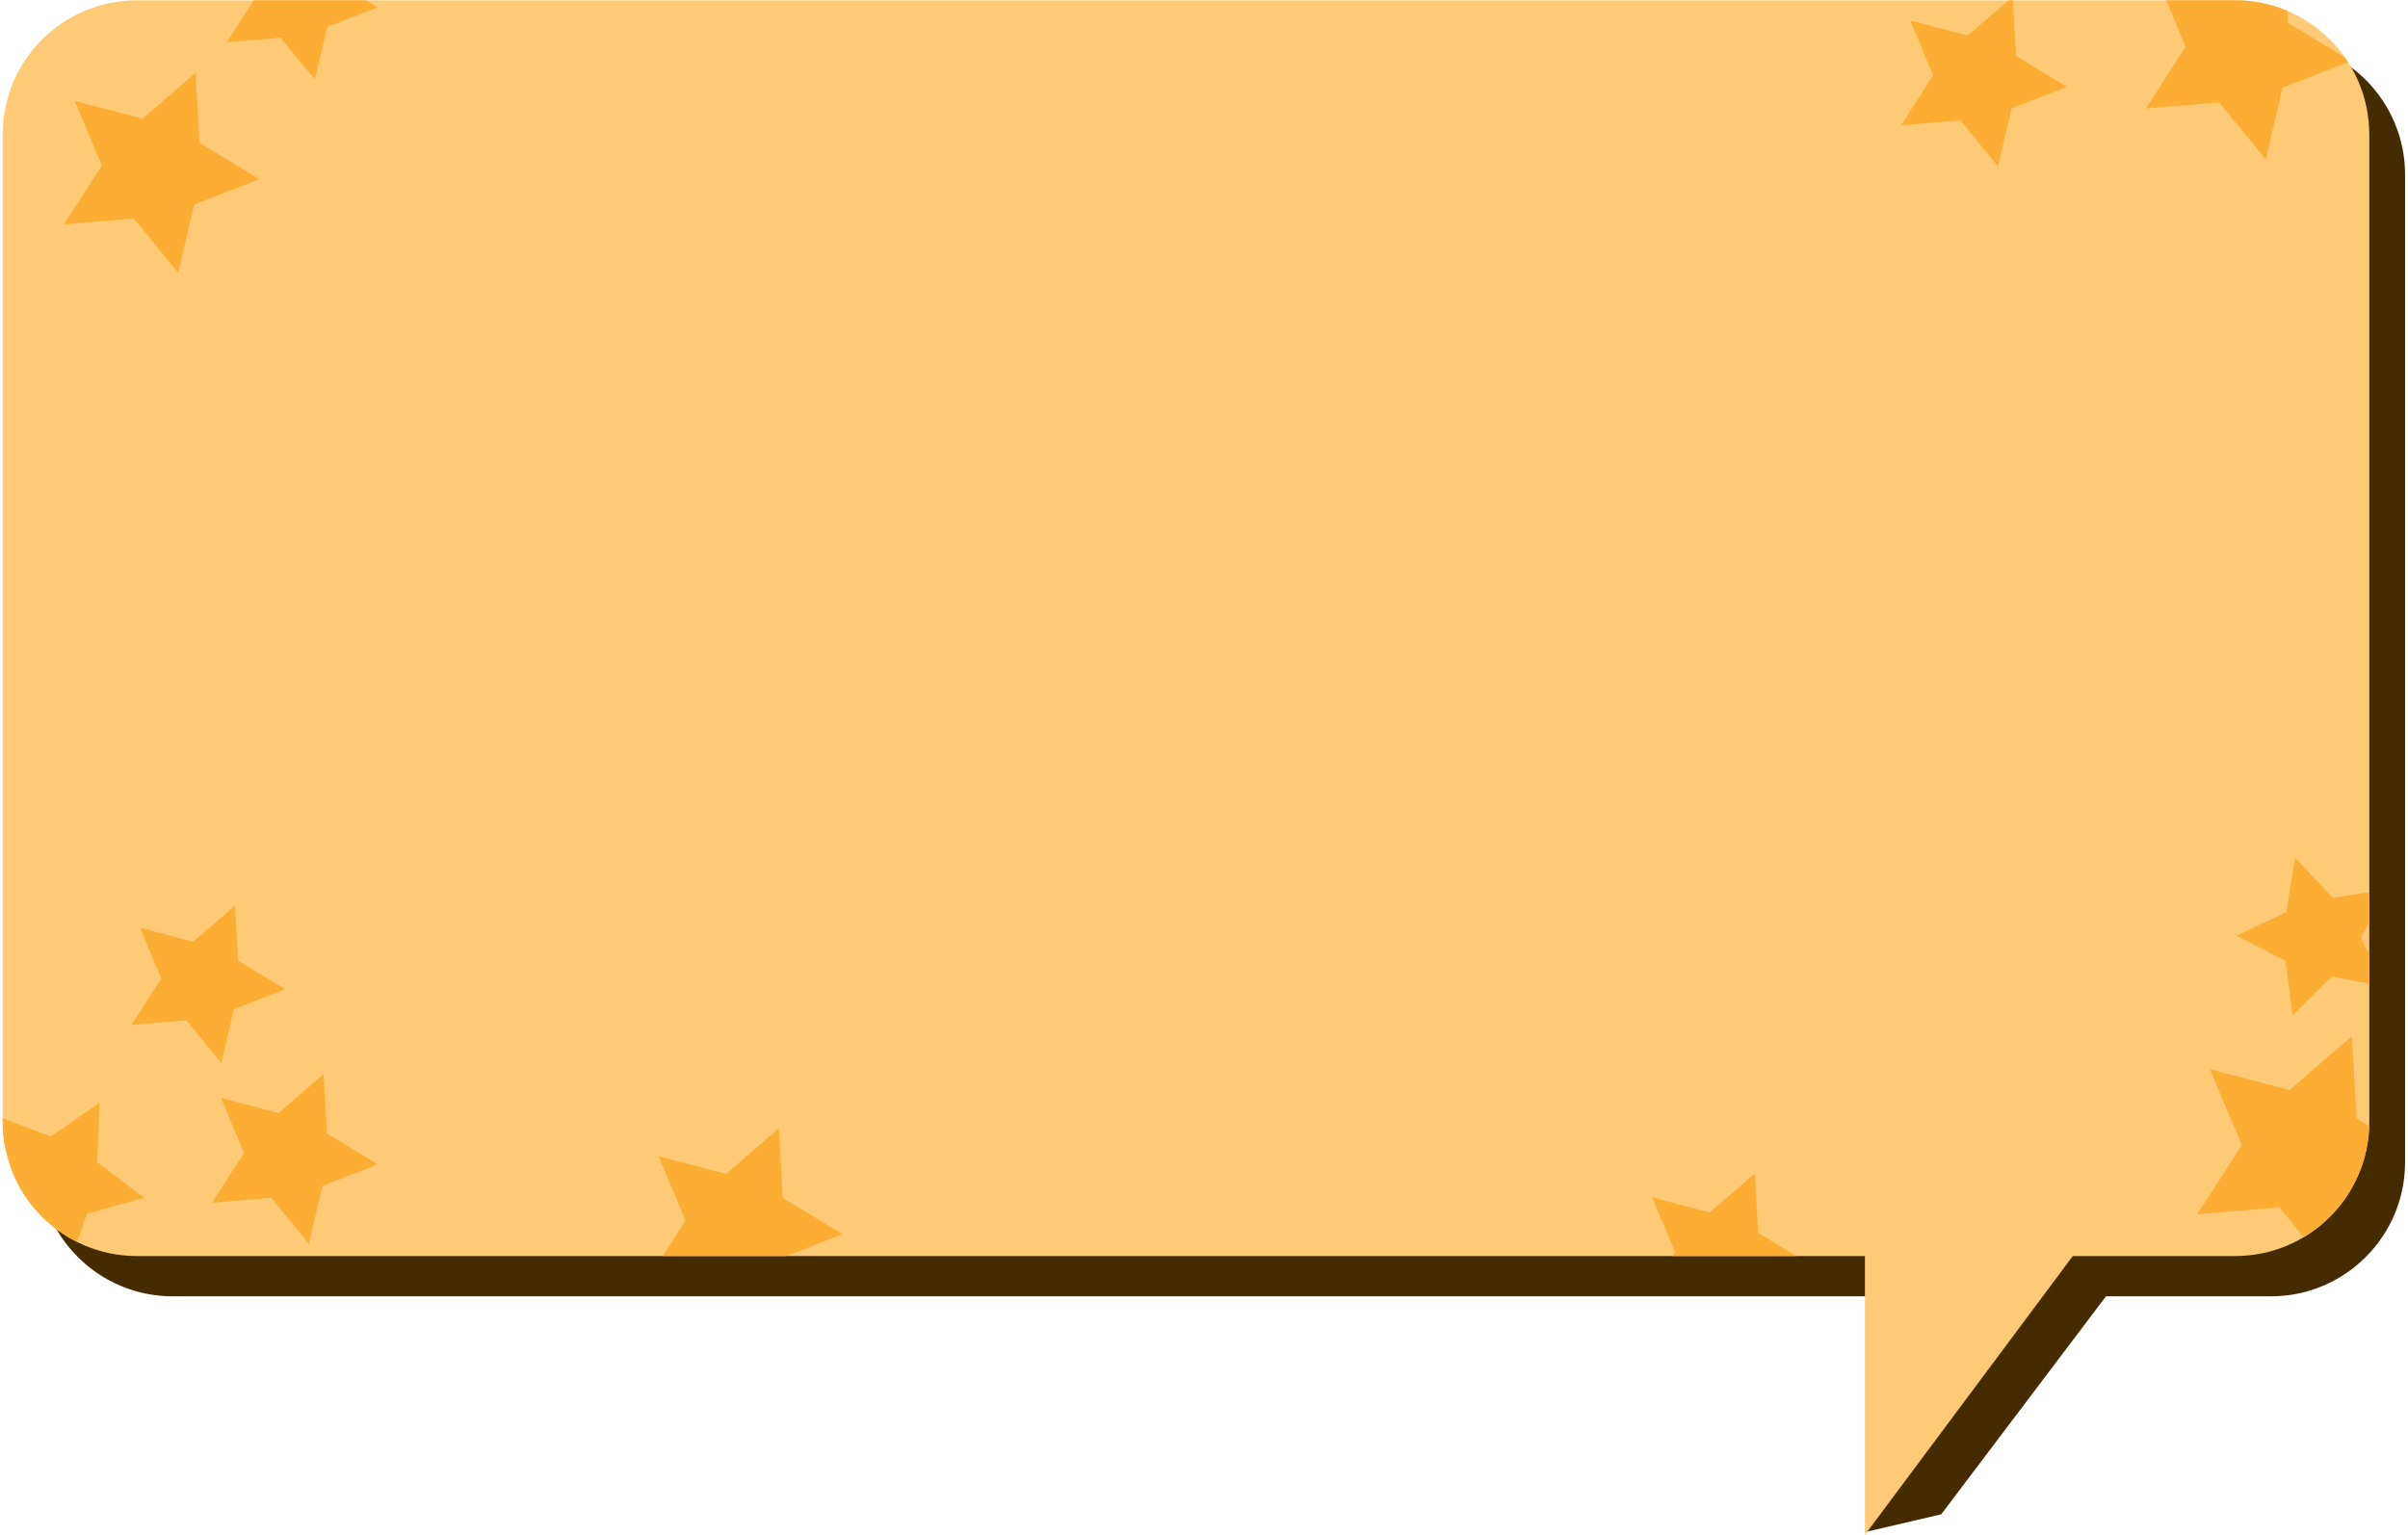
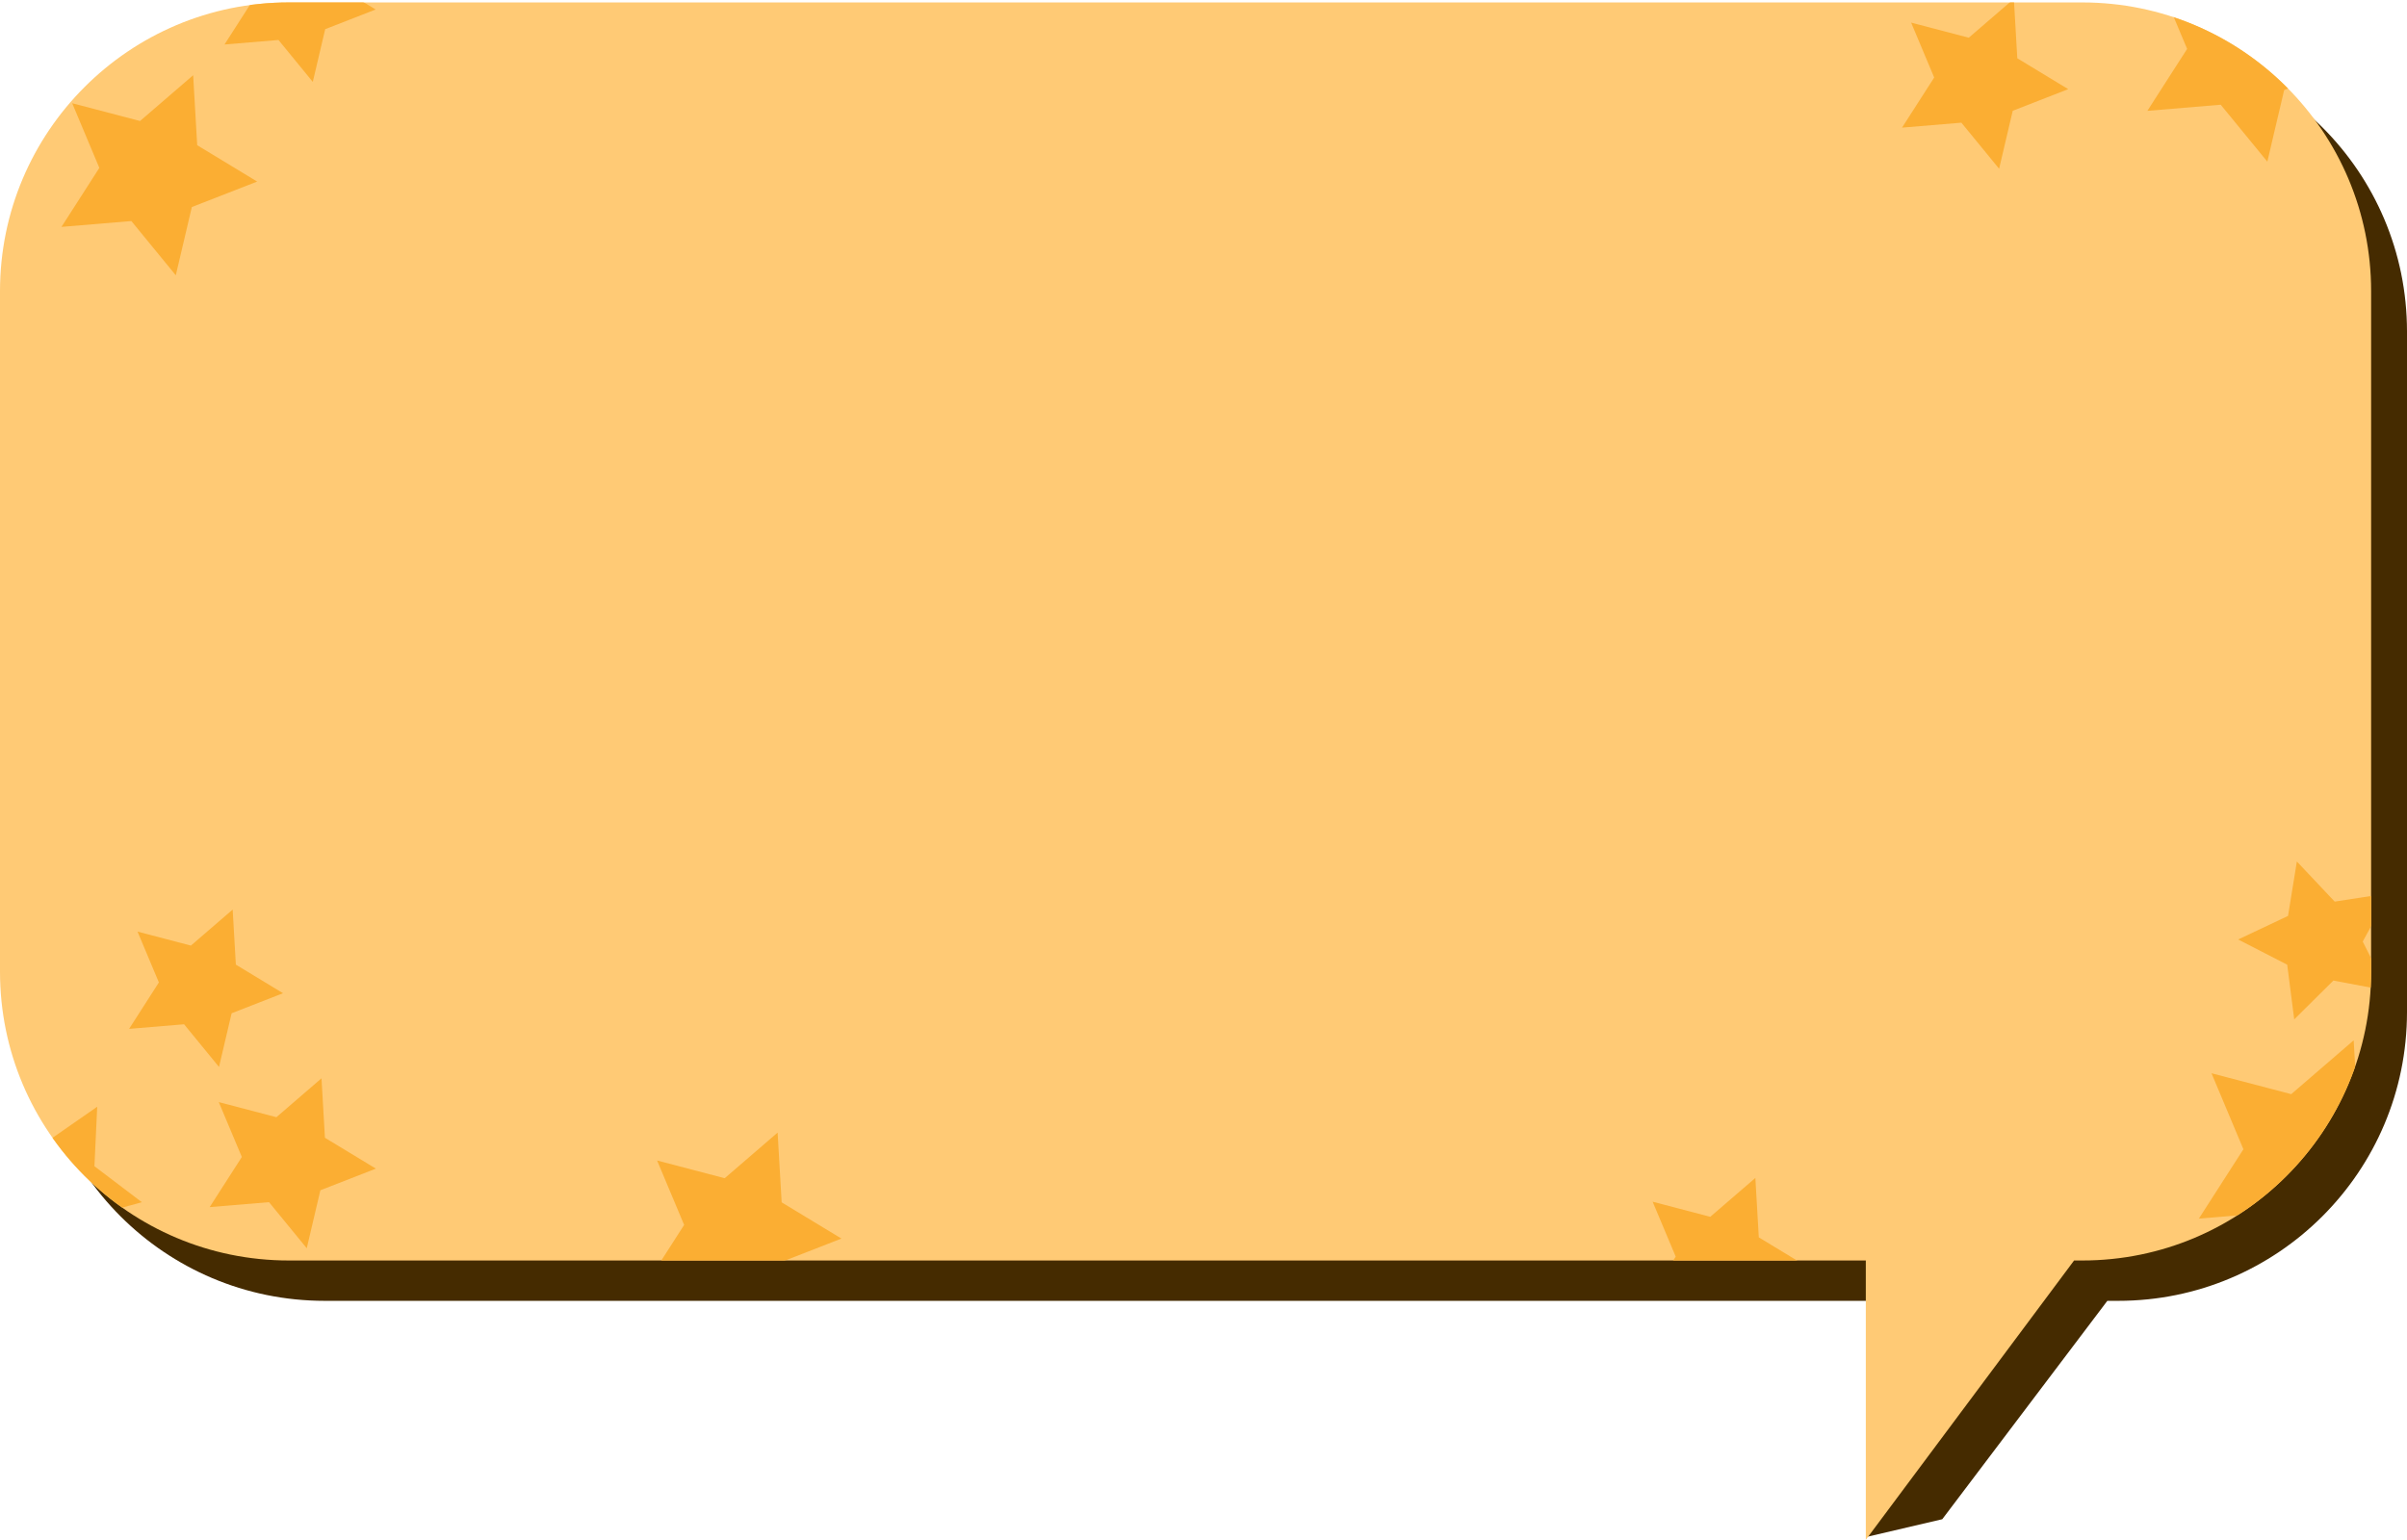
- <svg xmlns="http://www.w3.org/2000/svg" width="538" height="343" viewBox="0 0 538 343" fill="none">
-   <path fill-rule="evenodd" clip-rule="evenodd" d="M38.599 9.065C22.031 9.065 8.599 22.497 8.599 39.065V259.693C8.599 276.262 22.031 289.693 38.599 289.693H420.392L416.779 342.363L433.715 338.404L470.525 289.693H507.349C523.918 289.693 537.349 276.262 537.349 259.693V39.065C537.349 22.497 523.918 9.065 507.349 9.065H38.599Z" fill="#452B00" />
-   <path fill-rule="evenodd" clip-rule="evenodd" d="M30.599 0.065C14.031 0.065 0.599 13.497 0.599 30.065V250.693C0.599 267.262 14.031 280.693 30.599 280.693H416.665V342.995L463.108 280.693H499.349C515.918 280.693 529.349 267.262 529.349 250.693V30.065C529.349 13.497 515.918 0.065 499.349 0.065H30.599Z" fill="#FFCA75" />
-   <mask id="mask0_706_11795" style="mask-type:alpha" maskUnits="userSpaceOnUse" x="0" y="0" width="530" height="281">
-     <rect x="0.599" y="0.065" width="528.75" height="280.628" rx="30" fill="#FFB338" />
+ <svg xmlns="http://www.w3.org/2000/svg" width="250" height="160" viewBox="0 0 250 160" fill="none">
+   <path fill-rule="evenodd" clip-rule="evenodd" d="M33.726 4.445C17.157 4.445 3.726 17.877 3.726 34.445V105.152C3.726 121.721 17.157 135.152 33.726 135.152H195.525L193.843 159.685L201.731 157.841L218.876 135.152H220C236.569 135.152 250 121.721 250 105.152V34.445C250 17.877 236.569 4.445 220 4.445H33.726Z" fill="#452B00" />
+   <path fill-rule="evenodd" clip-rule="evenodd" d="M30 0.253C13.431 0.253 0 13.684 0 30.253V100.96C0 117.529 13.431 130.96 30 130.96H193.79V159.979L215.422 130.96H216.274C232.843 130.96 246.274 117.529 246.274 100.96V30.253C246.274 13.684 232.843 0.253 216.274 0.253H30Z" fill="#FFCA75" />
+   <mask id="mask0_706_11825" style="mask-type:alpha" maskUnits="userSpaceOnUse" x="0" y="0" width="247" height="131">
+     <rect y="0.253" width="246.274" height="130.707" rx="30" fill="#FFB338" />
  </mask>
-   <g mask="url(#mask0_706_11795)">
-     <path d="M43.672 16.303L44.574 31.917L57.948 40.025L43.378 45.708L39.799 60.933L29.891 48.832L14.306 50.134L22.753 36.971L16.699 22.551L31.827 26.517L43.672 16.303Z" fill="#FBAE33" />
-     <path d="M525.455 231.584L526.517 249.937L542.237 259.467L525.11 266.148L520.904 284.044L509.258 269.819L490.938 271.349L500.867 255.878L493.751 238.927L511.534 243.589L525.455 231.584Z" fill="#FBAE33" />
-     <path d="M392.039 262.276L392.805 275.536L404.163 282.422L391.789 287.248L388.75 300.178L380.336 289.901L367.1 291.007L374.274 279.829L369.133 267.582L381.98 270.95L392.039 262.276Z" fill="#FBAE33" />
-     <path d="M449.68 -0.736L450.447 12.523L461.805 19.409L449.431 24.236L446.392 37.165L437.978 26.889L424.742 27.994L431.916 16.816L426.774 4.569L439.622 7.938L449.68 -0.736Z" fill="#FBAE33" />
-     <path d="M73.343 -16.684L74.04 -4.625L84.37 1.638L73.116 6.027L70.352 17.786L62.7 8.44L50.662 9.445L57.187 -0.721L52.511 -11.859L64.195 -8.795L73.343 -16.684Z" fill="#FBAE33" />
-     <path d="M174.007 252.162L174.906 267.721L188.234 275.801L173.714 281.465L170.148 296.637L160.275 284.578L144.743 285.875L153.161 272.758L147.128 258.388L162.204 262.34L174.007 252.162Z" fill="#FBAE33" />
-     <path d="M52.485 202.415L53.195 214.697L63.714 221.074L52.254 225.544L49.439 237.52L41.646 228.001L29.387 229.025L36.031 218.672L31.269 207.329L43.169 210.449L52.485 202.415Z" fill="#FBAE33" />
-     <path d="M72.29 240.059L73.057 253.318L84.415 260.204L72.041 265.031L69.002 277.96L60.588 267.683L47.352 268.789L54.525 257.611L49.384 245.364L62.232 248.733L72.29 240.059Z" fill="#FBAE33" />
-     <path d="M510.269 -11.256L511.217 5.129L525.251 13.637L509.961 19.602L506.206 35.578L495.809 22.88L479.453 24.245L488.318 10.433L481.965 -4.7L497.84 -0.538L510.269 -11.256Z" fill="#FBAE33" />
-     <path d="M512.788 191.692L521.224 200.64L533.377 198.764L527.474 209.552L533.014 220.531L520.93 218.25L512.201 226.911L510.636 214.714L499.701 209.088L510.817 203.831L512.788 191.692Z" fill="#FBAE33" />
-     <path d="M22.277 246.397L21.658 259.665L32.236 267.696L19.427 271.208L15.058 283.75L7.76 272.653L-5.519 272.374L2.78 262.004L-1.058 249.288L11.369 253.977L22.277 246.397Z" fill="#FBAE33" />
+   <g mask="url(#mask0_706_11825)">
+     <path d="M20.062 7.815L20.482 15.087L26.711 18.864L19.925 21.511L18.258 28.602L13.643 22.966L6.384 23.572L10.318 17.442L7.499 10.725L14.545 12.572L20.062 7.815Z" fill="#FBAE33" />
+     <path d="M244.461 108.086L244.955 116.634L252.277 121.073L244.3 124.185L242.341 132.52L236.916 125.895L228.383 126.608L233.008 119.402L229.694 111.507L237.976 113.678L244.461 108.086Z" fill="#FBAE33" />
+     <path d="M182.319 122.382L182.676 128.558L187.966 131.765L182.203 134.013L180.787 140.035L176.868 135.249L170.704 135.763L174.045 130.557L171.65 124.853L177.634 126.422L182.319 122.382Z" fill="#FBAE33" />
+     <path d="M209.167 -0.121L209.524 6.055L214.814 9.262L209.05 11.51L207.635 17.532L203.716 12.746L197.551 13.261L200.892 8.054L198.498 2.35L204.482 3.919L209.167 -0.121Z" fill="#FBAE33" />
+     <path d="M33.881 -7.548L34.206 -1.931L39.017 0.986L33.776 3.03L32.488 8.507L28.924 4.154L23.317 4.622L26.356 -0.113L24.178 -5.3L29.621 -3.873L33.881 -7.548Z" fill="#FBAE33" />
+     <path d="M80.767 117.671L81.186 124.918L87.394 128.682L80.631 131.32L78.97 138.386L74.371 132.77L67.137 133.374L71.058 127.264L68.248 120.571L75.27 122.412L80.767 117.671Z" fill="#FBAE33" />
+     <path d="M24.166 94.501L24.497 100.221L29.396 103.192L24.058 105.274L22.747 110.852L19.118 106.418L13.408 106.895L16.502 102.073L14.284 96.79L19.827 98.243L24.166 94.501Z" fill="#FBAE33" />
+     <path d="M33.392 112.033L33.749 118.209L39.039 121.416L33.276 123.664L31.86 129.687L27.941 124.9L21.776 125.415L25.118 120.208L22.723 114.504L28.707 116.073L33.392 112.033Z" fill="#FBAE33" />
+     <path d="M237.387 -5.02L237.828 2.612L244.365 6.575L237.243 9.353L235.494 16.794L230.652 10.88L223.034 11.516L227.163 5.082L224.204 -1.966L231.598 -0.027L237.387 -5.02Z" fill="#FBAE33" />
+     <path d="M238.561 89.506L242.49 93.674L248.15 92.8L245.401 97.825L247.981 102.938L242.353 101.876L238.287 105.91L237.558 100.229L232.465 97.609L237.643 95.16L238.561 89.506Z" fill="#FBAE33" />
+     <path d="M10.097 114.986L9.808 121.166L14.736 124.906L8.769 126.542L6.734 132.384L3.335 127.215L-2.85 127.085L1.016 122.255L-0.772 116.332L5.016 118.516L10.097 114.986Z" fill="#FBAE33" />
  </g>
</svg>
